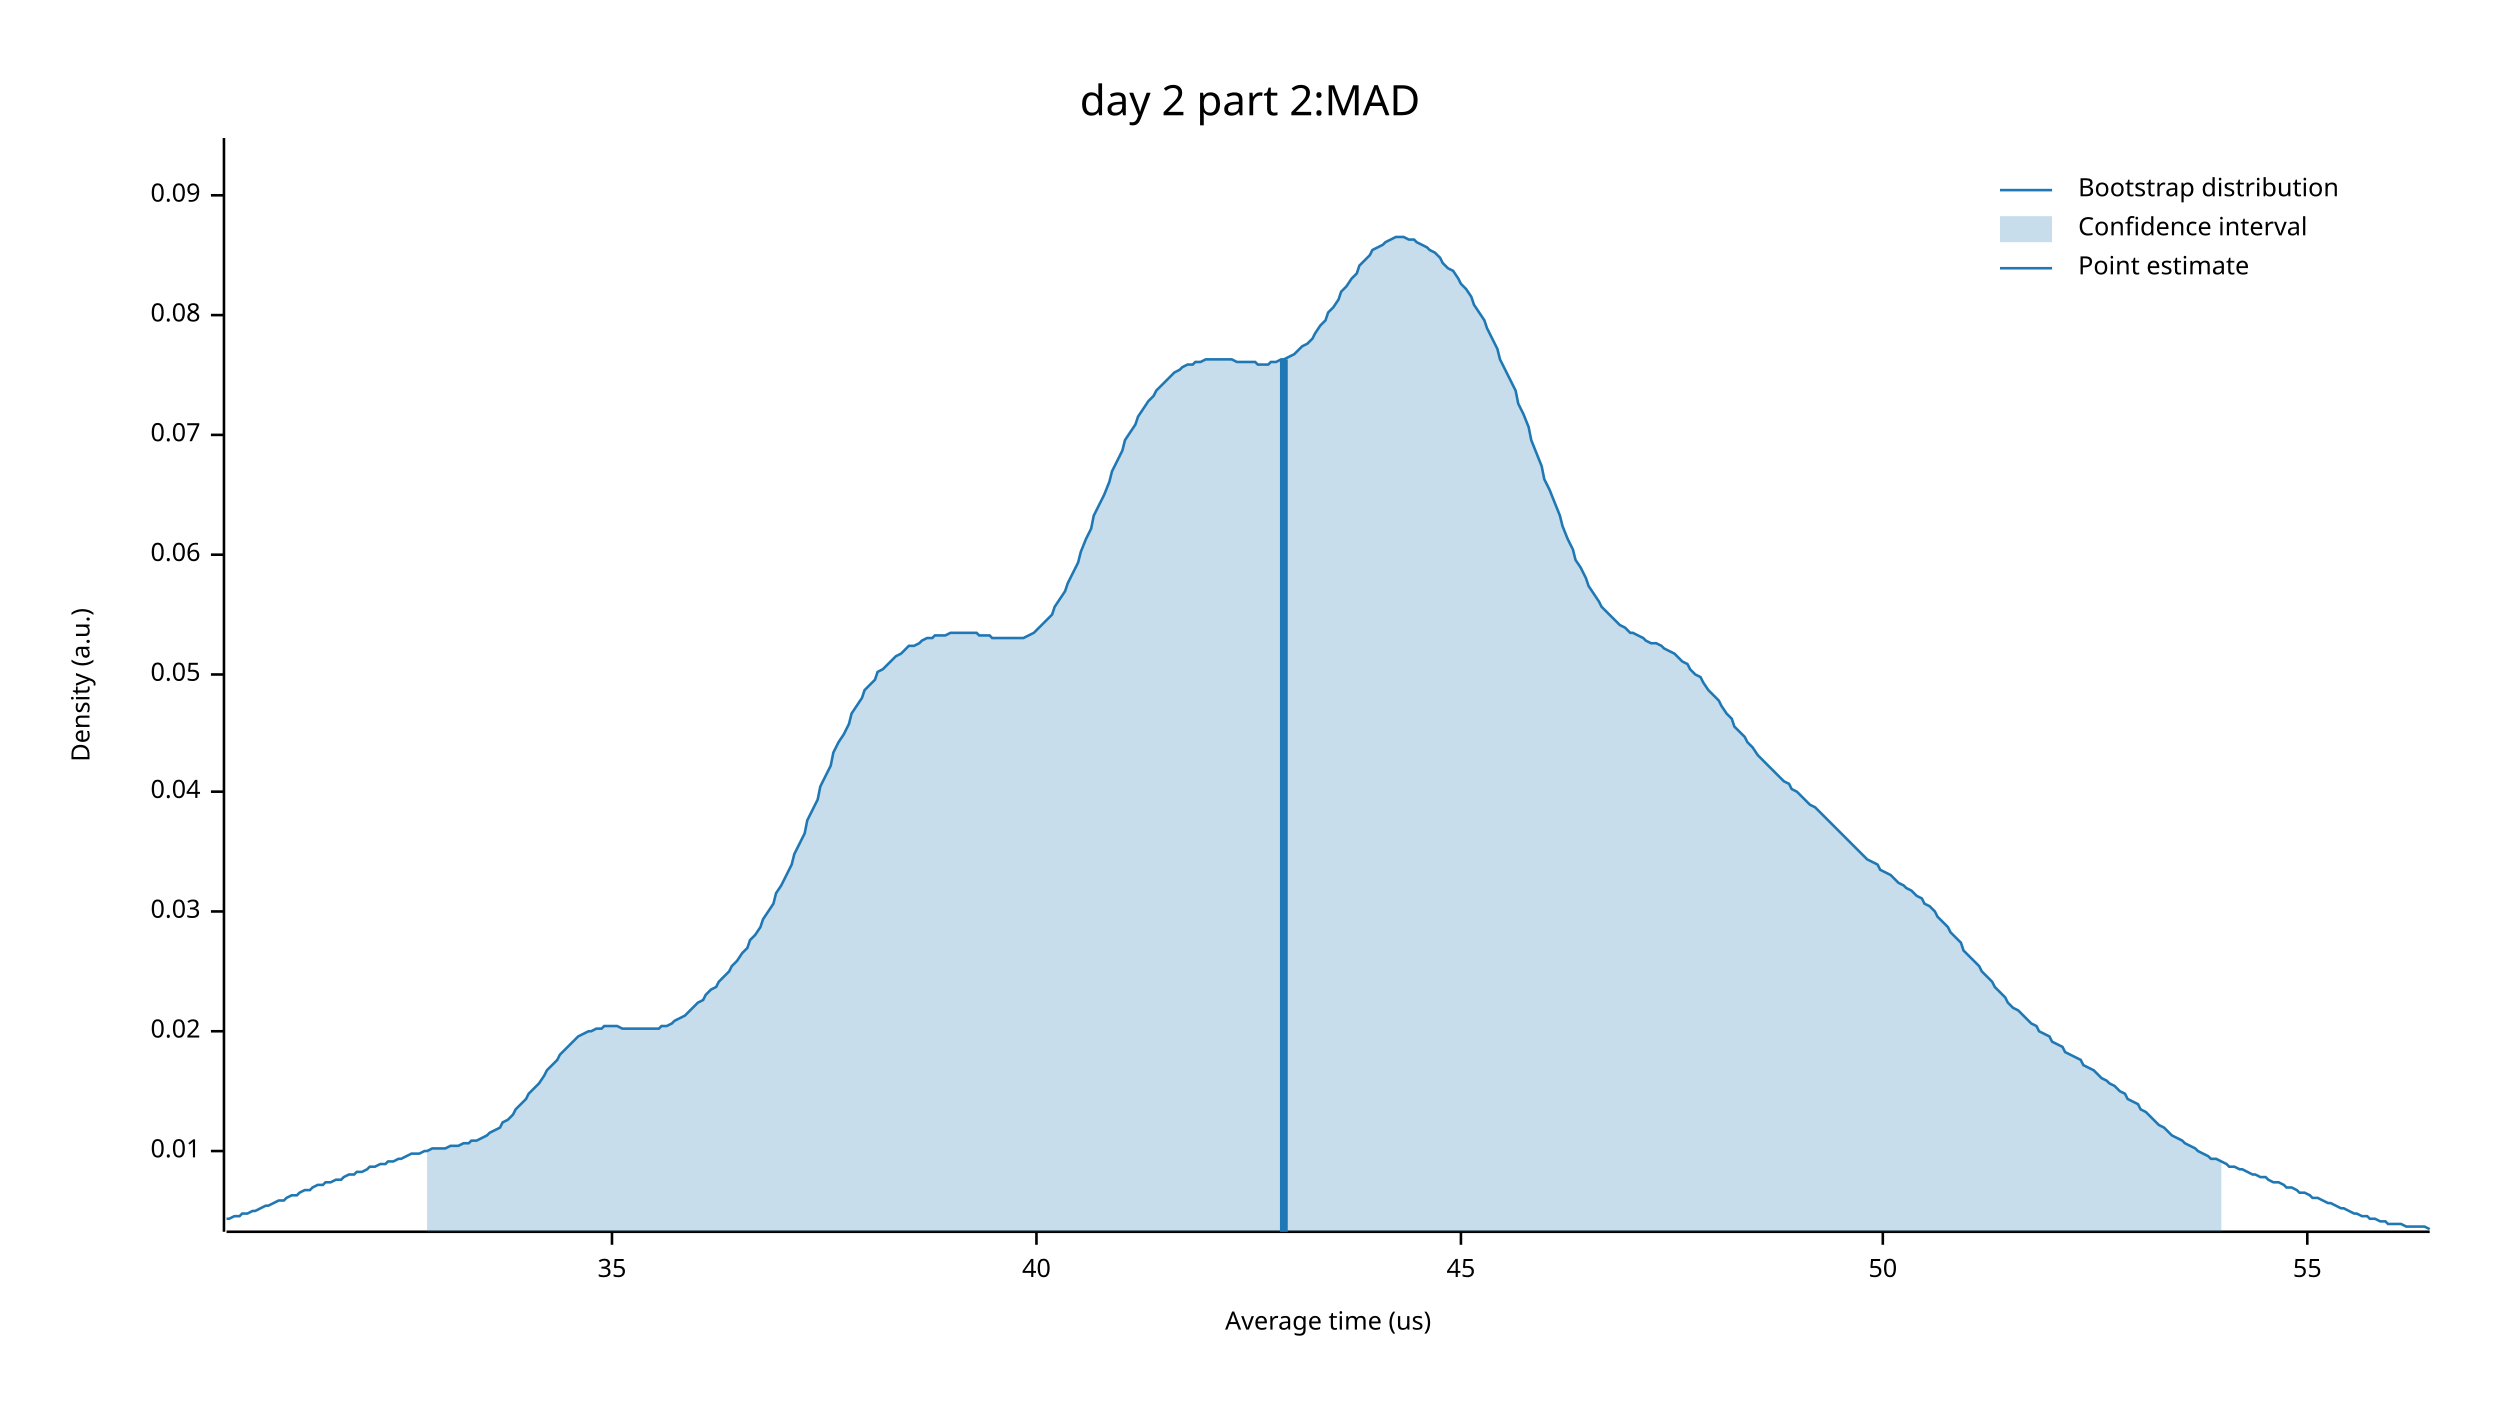
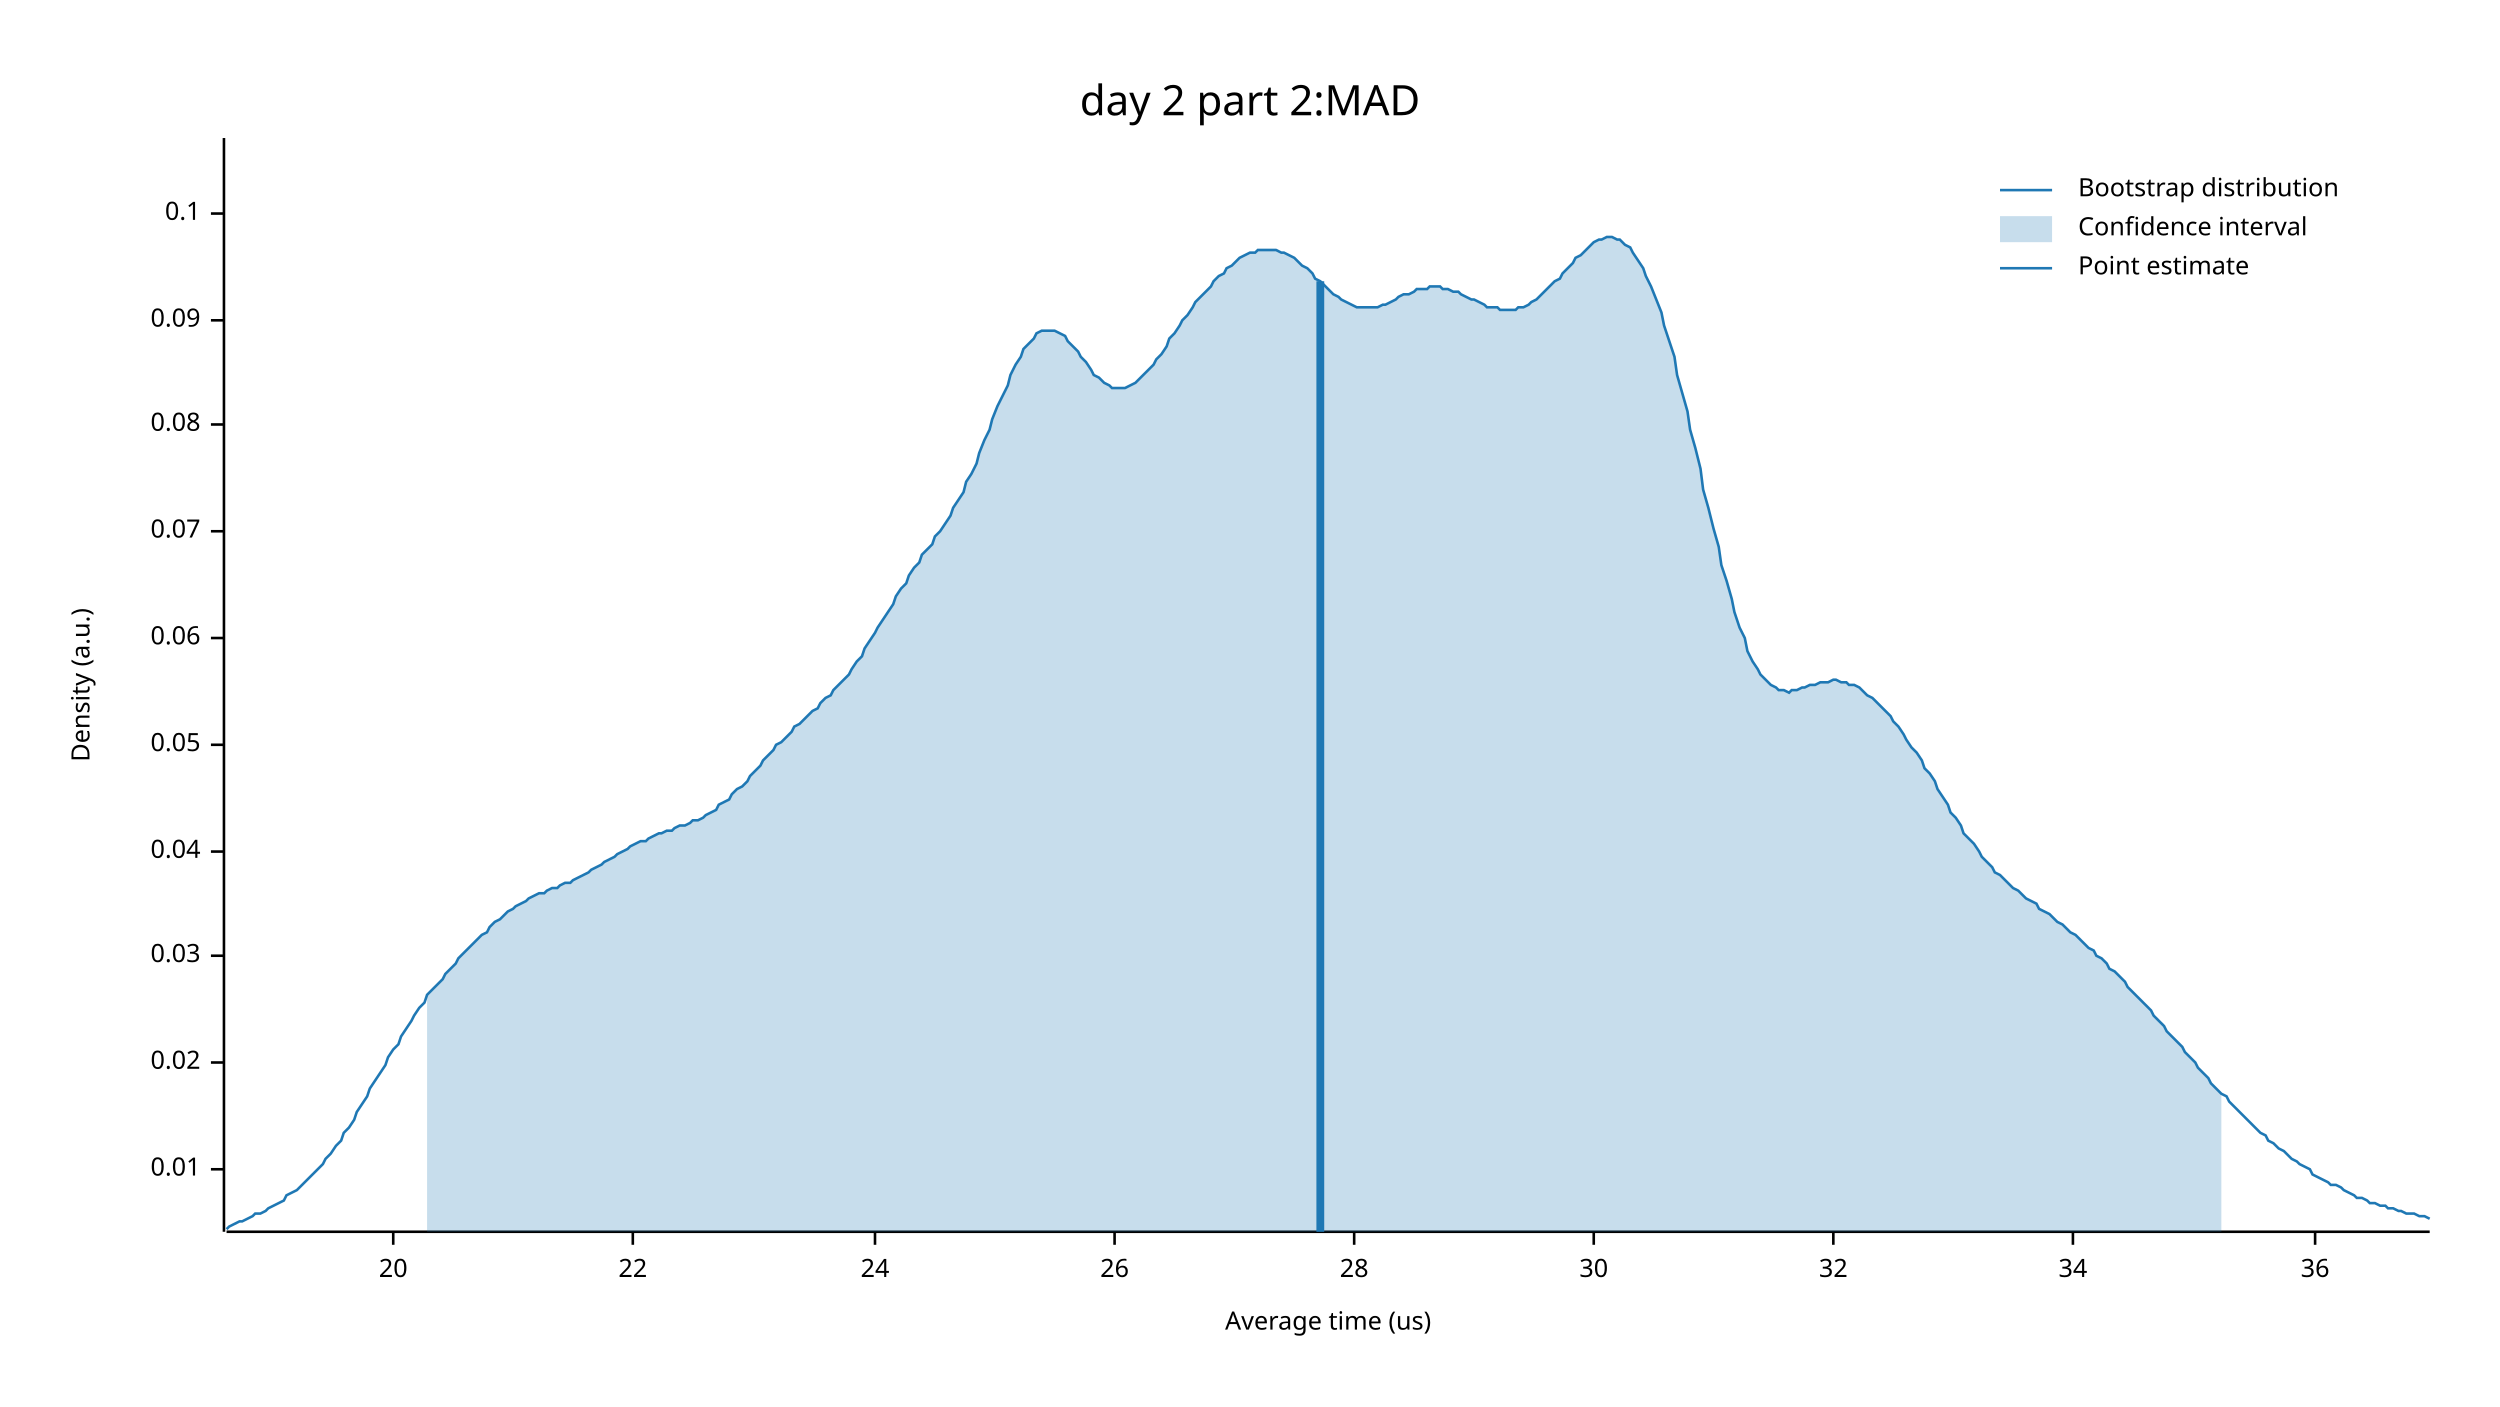
<svg xmlns="http://www.w3.org/2000/svg" width="960" height="540" viewBox="0 0 960 540">
  <text x="480" y="32" dy="0.76em" text-anchor="middle" font-family="sans-serif" font-size="16.129" opacity="1" fill="#000000">
day 2 part 2:MAD
</text>
  <text x="27" y="263" dy="0.76em" text-anchor="middle" font-family="sans-serif" font-size="9.677" opacity="1" fill="#000000" transform="rotate(270, 27, 263)">
Density (a.u.)
</text>
  <text x="510" y="513" dy="-0.5ex" text-anchor="middle" font-family="sans-serif" font-size="9.677" opacity="1" fill="#000000">
Average time (us)
</text>
  <polyline fill="none" opacity="1" stroke="#000000" stroke-width="1" points="86,53 86,473 " />
-   <text x="77" y="442" dy="0.5ex" text-anchor="end" font-family="sans-serif" font-size="9.677" opacity="1" fill="#000000">
+   <text x="77" y="449" dy="0.5ex" text-anchor="end" font-family="sans-serif" font-size="9.677" opacity="1" fill="#000000">
0.01
</text>
-   <polyline fill="none" opacity="1" stroke="#000000" stroke-width="1" points="81,442 86,442 " />
-   <text x="77" y="396" dy="0.5ex" text-anchor="end" font-family="sans-serif" font-size="9.677" opacity="1" fill="#000000">
+   <polyline fill="none" opacity="1" stroke="#000000" stroke-width="1" points="81,449 86,449 " />
+   <text x="77" y="408" dy="0.5ex" text-anchor="end" font-family="sans-serif" font-size="9.677" opacity="1" fill="#000000">
0.02
</text>
-   <polyline fill="none" opacity="1" stroke="#000000" stroke-width="1" points="81,396 86,396 " />
-   <text x="77" y="350" dy="0.5ex" text-anchor="end" font-family="sans-serif" font-size="9.677" opacity="1" fill="#000000">
+   <polyline fill="none" opacity="1" stroke="#000000" stroke-width="1" points="81,408 86,408 " />
+   <text x="77" y="367" dy="0.5ex" text-anchor="end" font-family="sans-serif" font-size="9.677" opacity="1" fill="#000000">
0.03
</text>
-   <polyline fill="none" opacity="1" stroke="#000000" stroke-width="1" points="81,350 86,350 " />
-   <text x="77" y="304" dy="0.5ex" text-anchor="end" font-family="sans-serif" font-size="9.677" opacity="1" fill="#000000">
+   <polyline fill="none" opacity="1" stroke="#000000" stroke-width="1" points="81,367 86,367 " />
+   <text x="77" y="327" dy="0.5ex" text-anchor="end" font-family="sans-serif" font-size="9.677" opacity="1" fill="#000000">
0.04
</text>
-   <polyline fill="none" opacity="1" stroke="#000000" stroke-width="1" points="81,304 86,304 " />
-   <text x="77" y="259" dy="0.5ex" text-anchor="end" font-family="sans-serif" font-size="9.677" opacity="1" fill="#000000">
+   <polyline fill="none" opacity="1" stroke="#000000" stroke-width="1" points="81,327 86,327 " />
+   <text x="77" y="286" dy="0.5ex" text-anchor="end" font-family="sans-serif" font-size="9.677" opacity="1" fill="#000000">
0.05
</text>
-   <polyline fill="none" opacity="1" stroke="#000000" stroke-width="1" points="81,259 86,259 " />
-   <text x="77" y="213" dy="0.5ex" text-anchor="end" font-family="sans-serif" font-size="9.677" opacity="1" fill="#000000">
+   <polyline fill="none" opacity="1" stroke="#000000" stroke-width="1" points="81,286 86,286 " />
+   <text x="77" y="245" dy="0.5ex" text-anchor="end" font-family="sans-serif" font-size="9.677" opacity="1" fill="#000000">
0.06
</text>
-   <polyline fill="none" opacity="1" stroke="#000000" stroke-width="1" points="81,213 86,213 " />
-   <text x="77" y="167" dy="0.5ex" text-anchor="end" font-family="sans-serif" font-size="9.677" opacity="1" fill="#000000">
+   <polyline fill="none" opacity="1" stroke="#000000" stroke-width="1" points="81,245 86,245 " />
+   <text x="77" y="204" dy="0.5ex" text-anchor="end" font-family="sans-serif" font-size="9.677" opacity="1" fill="#000000">
0.07
</text>
-   <polyline fill="none" opacity="1" stroke="#000000" stroke-width="1" points="81,167 86,167 " />
-   <text x="77" y="121" dy="0.5ex" text-anchor="end" font-family="sans-serif" font-size="9.677" opacity="1" fill="#000000">
+   <polyline fill="none" opacity="1" stroke="#000000" stroke-width="1" points="81,204 86,204 " />
+   <text x="77" y="163" dy="0.5ex" text-anchor="end" font-family="sans-serif" font-size="9.677" opacity="1" fill="#000000">
0.08
</text>
-   <polyline fill="none" opacity="1" stroke="#000000" stroke-width="1" points="81,121 86,121 " />
-   <text x="77" y="75" dy="0.5ex" text-anchor="end" font-family="sans-serif" font-size="9.677" opacity="1" fill="#000000">
+   <polyline fill="none" opacity="1" stroke="#000000" stroke-width="1" points="81,163 86,163 " />
+   <text x="77" y="123" dy="0.5ex" text-anchor="end" font-family="sans-serif" font-size="9.677" opacity="1" fill="#000000">
0.09
</text>
-   <polyline fill="none" opacity="1" stroke="#000000" stroke-width="1" points="81,75 86,75 " />
+   <polyline fill="none" opacity="1" stroke="#000000" stroke-width="1" points="81,123 86,123 " />
+   <text x="77" y="82" dy="0.5ex" text-anchor="end" font-family="sans-serif" font-size="9.677" opacity="1" fill="#000000">
+ 0.1
+ </text>
+   <polyline fill="none" opacity="1" stroke="#000000" stroke-width="1" points="81,82 86,82 " />
  <polyline fill="none" opacity="1" stroke="#000000" stroke-width="1" points="87,473 933,473 " />
-   <text x="235" y="483" dy="0.76em" text-anchor="middle" font-family="sans-serif" font-size="9.677" opacity="1" fill="#000000">
- 35
+   <text x="151" y="483" dy="0.76em" text-anchor="middle" font-family="sans-serif" font-size="9.677" opacity="1" fill="#000000">
+ 20
</text>
-   <polyline fill="none" opacity="1" stroke="#000000" stroke-width="1" points="235,473 235,478 " />
-   <text x="398" y="483" dy="0.76em" text-anchor="middle" font-family="sans-serif" font-size="9.677" opacity="1" fill="#000000">
- 40
+   <polyline fill="none" opacity="1" stroke="#000000" stroke-width="1" points="151,473 151,478 " />
+   <text x="243" y="483" dy="0.76em" text-anchor="middle" font-family="sans-serif" font-size="9.677" opacity="1" fill="#000000">
+ 22
</text>
-   <polyline fill="none" opacity="1" stroke="#000000" stroke-width="1" points="398,473 398,478 " />
-   <text x="561" y="483" dy="0.76em" text-anchor="middle" font-family="sans-serif" font-size="9.677" opacity="1" fill="#000000">
- 45
+   <polyline fill="none" opacity="1" stroke="#000000" stroke-width="1" points="243,473 243,478 " />
+   <text x="336" y="483" dy="0.76em" text-anchor="middle" font-family="sans-serif" font-size="9.677" opacity="1" fill="#000000">
+ 24
</text>
-   <polyline fill="none" opacity="1" stroke="#000000" stroke-width="1" points="561,473 561,478 " />
-   <text x="723" y="483" dy="0.76em" text-anchor="middle" font-family="sans-serif" font-size="9.677" opacity="1" fill="#000000">
- 50
+   <polyline fill="none" opacity="1" stroke="#000000" stroke-width="1" points="336,473 336,478 " />
+   <text x="428" y="483" dy="0.76em" text-anchor="middle" font-family="sans-serif" font-size="9.677" opacity="1" fill="#000000">
+ 26
</text>
-   <polyline fill="none" opacity="1" stroke="#000000" stroke-width="1" points="723,473 723,478 " />
-   <text x="886" y="483" dy="0.76em" text-anchor="middle" font-family="sans-serif" font-size="9.677" opacity="1" fill="#000000">
- 55
+   <polyline fill="none" opacity="1" stroke="#000000" stroke-width="1" points="428,473 428,478 " />
+   <text x="520" y="483" dy="0.76em" text-anchor="middle" font-family="sans-serif" font-size="9.677" opacity="1" fill="#000000">
+ 28
</text>
-   <polyline fill="none" opacity="1" stroke="#000000" stroke-width="1" points="886,473 886,478 " />
-   <polyline fill="none" opacity="1" stroke="#1F78B4" stroke-width="1" points="87,468 88,468 90,467 92,467 93,466 95,466 97,465 98,465 100,464 102,463 103,463 105,462 107,461 109,461 110,460 112,459 114,459 115,458 117,457 119,457 120,456 122,455 124,455 125,454 127,454 129,453 131,453 132,452 134,451 136,451 137,450 139,450 141,449 142,448 144,448 146,447 148,447 149,446 151,446 153,445 154,445 156,444 158,443 159,443 161,443 163,442 164,442 166,441 168,441 170,441 171,441 173,440 175,440 176,440 178,439 180,439 181,438 183,438 185,437 187,436 188,435 190,434 192,433 193,431 195,430 197,428 198,426 200,424 202,422 203,420 205,418 207,416 209,413 210,411 212,409 214,407 215,405 217,403 219,401 220,400 222,398 224,397 226,396 227,396 229,395 231,395 232,394 234,394 236,394 237,394 239,395 241,395 242,395 244,395 246,395 248,395 249,395 251,395 253,395 254,394 256,394 258,393 259,392 261,391 263,390 265,388 266,387 268,385 270,384 271,382 273,380 275,379 276,377 278,375 280,373 281,371 283,369 285,366 287,364 288,361 290,359 292,356 293,353 295,350 297,347 298,343 300,340 302,336 304,332 305,328 307,324 309,320 310,315 312,311 314,307 315,302 317,298 319,294 320,289 322,285 324,282 326,278 327,274 329,271 331,268 332,265 334,263 336,261 337,258 339,257 341,255 343,253 344,252 346,251 348,249 349,248 351,248 353,247 354,246 356,245 358,245 359,244 361,244 363,244 365,243 366,243 368,243 370,243 371,243 373,243 375,243 376,244 378,244 380,244 381,245 383,245 385,245 387,245 388,245 390,245 392,245 393,245 395,244 397,243 398,242 400,240 402,238 404,236 405,233 407,230 409,227 410,224 412,220 414,216 415,212 417,207 419,203 420,198 422,194 424,190 426,185 427,181 429,177 431,173 432,169 434,166 436,163 437,160 439,157 441,154 443,152 444,150 446,148 448,146 449,145 451,143 453,142 454,141 456,140 458,140 459,139 461,139 463,138 465,138 466,138 468,138 470,138 471,138 473,138 475,139 476,139 478,139 480,139 482,139 483,140 485,140 487,140 488,139 490,139 492,138 493,138 495,137 497,136 498,135 500,133 502,132 504,130 505,128 507,125 509,123 510,120 512,118 514,115 515,112 517,110 519,107 521,105 522,102 524,100 526,98 527,96 529,95 531,94 532,93 534,92 536,91 537,91 539,91 541,92 543,92 544,93 546,94 548,95 549,96 551,97 553,99 554,101 556,103 558,104 560,107 561,109 563,111 565,114 566,117 568,120 570,123 571,126 573,130 575,134 576,138 578,142 580,146 582,150 583,155 585,159 587,164 588,169 590,174 592,179 593,184 595,188 597,193 599,198 600,202 602,207 604,211 605,215 607,218 609,222 610,225 612,228 614,231 615,233 617,235 619,237 621,239 622,240 624,241 626,243 627,243 629,244 631,245 632,246 634,247 636,247 638,248 639,249 641,250 643,251 644,252 646,254 648,255 649,257 651,259 653,260 654,262 656,265 658,267 660,269 661,271 663,274 665,276 666,279 668,281 670,283 671,285 673,287 675,290 676,291 678,293 680,295 682,297 683,298 685,300 687,301 688,303 690,304 692,306 693,307 695,309 697,310 699,312 700,313 702,315 704,317 705,318 707,320 709,322 710,323 712,325 714,327 715,328 717,330 719,331 721,332 722,334 724,335 726,336 727,337 729,339 731,340 732,341 734,342 736,344 738,345 739,347 741,348 743,350 744,352 746,354 748,356 749,358 751,360 753,362 754,365 756,367 758,369 760,371 761,373 763,375 765,377 766,379 768,381 770,383 771,385 773,387 775,388 777,390 778,391 780,393 782,394 783,396 785,397 787,398 788,400 790,401 792,402 793,404 795,405 797,406 799,407 800,409 802,410 804,411 805,412 807,414 809,415 810,416 812,417 814,419 816,420 817,422 819,423 821,424 822,426 824,427 826,429 827,430 829,432 831,433 832,434 834,436 836,437 838,438 839,439 841,440 843,441 844,442 846,443 848,444 849,445 851,445 853,446 855,447 856,448 858,448 860,449 861,449 863,450 865,451 866,451 868,452 870,452 871,453 873,454 875,454 877,455 878,456 880,456 882,457 883,458 885,458 887,459 888,460 890,460 892,461 894,462 895,462 897,463 899,464 900,464 902,465 904,466 905,466 907,467 909,467 910,468 912,468 914,469 916,469 917,470 919,470 921,470 922,470 924,471 926,471 927,471 929,471 931,471 933,472 " />
-   <polygon opacity="0.25" fill="#1F78B4" points="164,442 166,441 168,441 170,441 171,441 173,440 175,440 176,440 178,439 180,439 181,438 183,438 185,437 187,436 188,435 190,434 192,433 193,431 195,430 197,428 198,426 200,424 202,422 203,420 205,418 207,416 209,413 210,411 212,409 214,407 215,405 217,403 219,401 220,400 222,398 224,397 226,396 227,396 229,395 231,395 232,394 234,394 236,394 237,394 239,395 241,395 242,395 244,395 246,395 248,395 249,395 251,395 253,395 254,394 256,394 258,393 259,392 261,391 263,390 265,388 266,387 268,385 270,384 271,382 273,380 275,379 276,377 278,375 280,373 281,371 283,369 285,366 287,364 288,361 290,359 292,356 293,353 295,350 297,347 298,343 300,340 302,336 304,332 305,328 307,324 309,320 310,315 312,311 314,307 315,302 317,298 319,294 320,289 322,285 324,282 326,278 327,274 329,271 331,268 332,265 334,263 336,261 337,258 339,257 341,255 343,253 344,252 346,251 348,249 349,248 351,248 353,247 354,246 356,245 358,245 359,244 361,244 363,244 365,243 366,243 368,243 370,243 371,243 373,243 375,243 376,244 378,244 380,244 381,245 383,245 385,245 387,245 388,245 390,245 392,245 393,245 395,244 397,243 398,242 400,240 402,238 404,236 405,233 407,230 409,227 410,224 412,220 414,216 415,212 417,207 419,203 420,198 422,194 424,190 426,185 427,181 429,177 431,173 432,169 434,166 436,163 437,160 439,157 441,154 443,152 444,150 446,148 448,146 449,145 451,143 453,142 454,141 456,140 458,140 459,139 461,139 463,138 465,138 466,138 468,138 470,138 471,138 473,138 475,139 476,139 478,139 480,139 482,139 483,140 485,140 487,140 488,139 490,139 492,138 493,138 495,137 497,136 498,135 500,133 502,132 504,130 505,128 507,125 509,123 510,120 512,118 514,115 515,112 517,110 519,107 521,105 522,102 524,100 526,98 527,96 529,95 531,94 532,93 534,92 536,91 537,91 539,91 541,92 543,92 544,93 546,94 548,95 549,96 551,97 553,99 554,101 556,103 558,104 560,107 561,109 563,111 565,114 566,117 568,120 570,123 571,126 573,130 575,134 576,138 578,142 580,146 582,150 583,155 585,159 587,164 588,169 590,174 592,179 593,184 595,188 597,193 599,198 600,202 602,207 604,211 605,215 607,218 609,222 610,225 612,228 614,231 615,233 617,235 619,237 621,239 622,240 624,241 626,243 627,243 629,244 631,245 632,246 634,247 636,247 638,248 639,249 641,250 643,251 644,252 646,254 648,255 649,257 651,259 653,260 654,262 656,265 658,267 660,269 661,271 663,274 665,276 666,279 668,281 670,283 671,285 673,287 675,290 676,291 678,293 680,295 682,297 683,298 685,300 687,301 688,303 690,304 692,306 693,307 695,309 697,310 699,312 700,313 702,315 704,317 705,318 707,320 709,322 710,323 712,325 714,327 715,328 717,330 719,331 721,332 722,334 724,335 726,336 727,337 729,339 731,340 732,341 734,342 736,344 738,345 739,347 741,348 743,350 744,352 746,354 748,356 749,358 751,360 753,362 754,365 756,367 758,369 760,371 761,373 763,375 765,377 766,379 768,381 770,383 771,385 773,387 775,388 777,390 778,391 780,393 782,394 783,396 785,397 787,398 788,400 790,401 792,402 793,404 795,405 797,406 799,407 800,409 802,410 804,411 805,412 807,414 809,415 810,416 812,417 814,419 816,420 817,422 819,423 821,424 822,426 824,427 826,429 827,430 829,432 831,433 832,434 834,436 836,437 838,438 839,439 841,440 843,441 844,442 846,443 848,444 849,445 851,445 853,446 853,473 164,473 " />
-   <polyline fill="none" opacity="1" stroke="#1F78B4" stroke-width="3" points="493,473 493,138 " />
+   <polyline fill="none" opacity="1" stroke="#000000" stroke-width="1" points="520,473 520,478 " />
+   <text x="612" y="483" dy="0.76em" text-anchor="middle" font-family="sans-serif" font-size="9.677" opacity="1" fill="#000000">
+ 30
+ </text>
+   <polyline fill="none" opacity="1" stroke="#000000" stroke-width="1" points="612,473 612,478 " />
+   <text x="704" y="483" dy="0.76em" text-anchor="middle" font-family="sans-serif" font-size="9.677" opacity="1" fill="#000000">
+ 32
+ </text>
+   <polyline fill="none" opacity="1" stroke="#000000" stroke-width="1" points="704,473 704,478 " />
+   <text x="796" y="483" dy="0.76em" text-anchor="middle" font-family="sans-serif" font-size="9.677" opacity="1" fill="#000000">
+ 34
+ </text>
+   <polyline fill="none" opacity="1" stroke="#000000" stroke-width="1" points="796,473 796,478 " />
+   <text x="889" y="483" dy="0.76em" text-anchor="middle" font-family="sans-serif" font-size="9.677" opacity="1" fill="#000000">
+ 36
+ </text>
+   <polyline fill="none" opacity="1" stroke="#000000" stroke-width="1" points="889,473 889,478 " />
+   <polyline fill="none" opacity="1" stroke="#1F78B4" stroke-width="1" points="87,472 88,471 90,470 92,469 93,469 95,468 97,467 98,466 100,466 102,465 103,464 105,463 107,462 109,461 110,459 112,458 114,457 115,456 117,454 119,452 120,451 122,449 124,447 125,445 127,443 129,440 131,438 132,435 134,433 136,430 137,427 139,424 141,421 142,418 144,415 146,412 148,409 149,406 151,403 153,401 154,398 156,395 158,392 159,390 161,387 163,385 164,382 166,380 168,378 170,376 171,374 173,372 175,370 176,368 178,366 180,364 181,363 183,361 185,359 187,358 188,356 190,354 192,353 193,352 195,350 197,349 198,348 200,347 202,346 203,345 205,344 207,343 209,343 210,342 212,341 214,341 215,340 217,339 219,339 220,338 222,337 224,336 226,335 227,334 229,333 231,332 232,331 234,330 236,329 237,328 239,327 241,326 242,325 244,324 246,323 248,323 249,322 251,321 253,320 254,320 256,319 258,319 259,318 261,317 263,317 265,316 266,315 268,315 270,314 271,313 273,312 275,311 276,309 278,308 280,307 281,305 283,303 285,302 287,300 288,298 290,296 292,294 293,292 295,290 297,288 298,286 300,285 302,283 304,281 305,279 307,278 309,276 310,275 312,273 314,272 315,270 317,268 319,267 320,265 322,263 324,261 326,259 327,257 329,254 331,252 332,249 334,246 336,243 337,241 339,238 341,235 343,232 344,229 346,226 348,224 349,221 351,218 353,216 354,213 356,211 358,209 359,206 361,204 363,201 365,198 366,195 368,192 370,189 371,185 373,182 375,178 376,174 378,169 380,165 381,161 383,156 385,152 387,148 388,144 390,140 392,137 393,134 395,132 397,130 398,128 400,127 402,127 404,127 405,127 407,128 409,129 410,131 412,133 414,135 415,137 417,139 419,142 420,144 422,145 424,147 426,148 427,149 429,149 431,149 432,149 434,148 436,147 437,146 439,144 441,142 443,140 444,138 446,136 448,133 449,130 451,128 453,125 454,123 456,121 458,118 459,116 461,114 463,112 465,110 466,108 468,106 470,105 471,103 473,102 475,100 476,99 478,98 480,97 482,97 483,96 485,96 487,96 488,96 490,96 492,97 493,97 495,98 497,99 498,100 500,102 502,103 504,105 505,107 507,108 509,110 510,111 512,113 514,114 515,115 517,116 519,117 521,118 522,118 524,118 526,118 527,118 529,118 531,117 532,117 534,116 536,115 537,114 539,113 541,113 543,112 544,111 546,111 548,111 549,110 551,110 553,110 554,111 556,111 558,112 560,112 561,113 563,114 565,115 566,115 568,116 570,117 571,118 573,118 575,118 576,119 578,119 580,119 582,119 583,118 585,118 587,117 588,116 590,115 592,113 593,112 595,110 597,108 599,107 600,105 602,103 604,101 605,99 607,98 609,96 610,95 612,93 614,92 615,92 617,91 619,91 621,92 622,92 624,94 626,95 627,97 629,100 631,103 632,106 634,110 636,115 638,120 639,125 641,131 643,137 644,144 646,151 648,158 649,165 651,172 653,180 654,188 656,195 658,203 660,210 661,217 663,223 665,230 666,235 668,241 670,245 671,250 673,254 675,257 676,259 678,261 680,263 682,264 683,265 685,265 687,266 688,265 690,265 692,264 693,264 695,263 697,263 699,262 700,262 702,262 704,261 705,261 707,262 709,262 710,263 712,263 714,264 715,265 717,267 719,268 721,270 722,271 724,273 726,275 727,277 729,279 731,282 732,284 734,287 736,289 738,292 739,295 741,297 743,300 744,303 746,306 748,309 749,312 751,314 753,317 754,320 756,322 758,324 760,327 761,329 763,331 765,333 766,335 768,336 770,338 771,339 773,341 775,342 777,344 778,345 780,346 782,347 783,349 785,350 787,351 788,352 790,354 792,355 793,356 795,358 797,359 799,361 800,362 802,364 804,365 805,367 807,368 809,370 810,372 812,373 814,375 816,377 817,379 819,381 821,383 822,384 824,386 826,388 827,390 829,392 831,394 832,396 834,398 836,400 838,402 839,404 841,406 843,408 844,410 846,412 848,414 849,416 851,418 853,420 855,421 856,423 858,425 860,427 861,428 863,430 865,432 866,433 868,435 870,436 871,438 873,439 875,441 877,442 878,443 880,445 882,446 883,447 885,448 887,449 888,451 890,452 892,453 894,454 895,455 897,455 899,456 900,457 902,458 904,459 905,460 907,460 909,461 910,462 912,462 914,463 916,463 917,464 919,464 921,465 922,465 924,466 926,466 927,466 929,467 931,467 933,468 " />
+   <polygon opacity="0.25" fill="#1F78B4" points="164,382 166,380 168,378 170,376 171,374 173,372 175,370 176,368 178,366 180,364 181,363 183,361 185,359 187,358 188,356 190,354 192,353 193,352 195,350 197,349 198,348 200,347 202,346 203,345 205,344 207,343 209,343 210,342 212,341 214,341 215,340 217,339 219,339 220,338 222,337 224,336 226,335 227,334 229,333 231,332 232,331 234,330 236,329 237,328 239,327 241,326 242,325 244,324 246,323 248,323 249,322 251,321 253,320 254,320 256,319 258,319 259,318 261,317 263,317 265,316 266,315 268,315 270,314 271,313 273,312 275,311 276,309 278,308 280,307 281,305 283,303 285,302 287,300 288,298 290,296 292,294 293,292 295,290 297,288 298,286 300,285 302,283 304,281 305,279 307,278 309,276 310,275 312,273 314,272 315,270 317,268 319,267 320,265 322,263 324,261 326,259 327,257 329,254 331,252 332,249 334,246 336,243 337,241 339,238 341,235 343,232 344,229 346,226 348,224 349,221 351,218 353,216 354,213 356,211 358,209 359,206 361,204 363,201 365,198 366,195 368,192 370,189 371,185 373,182 375,178 376,174 378,169 380,165 381,161 383,156 385,152 387,148 388,144 390,140 392,137 393,134 395,132 397,130 398,128 400,127 402,127 404,127 405,127 407,128 409,129 410,131 412,133 414,135 415,137 417,139 419,142 420,144 422,145 424,147 426,148 427,149 429,149 431,149 432,149 434,148 436,147 437,146 439,144 441,142 443,140 444,138 446,136 448,133 449,130 451,128 453,125 454,123 456,121 458,118 459,116 461,114 463,112 465,110 466,108 468,106 470,105 471,103 473,102 475,100 476,99 478,98 480,97 482,97 483,96 485,96 487,96 488,96 490,96 492,97 493,97 495,98 497,99 498,100 500,102 502,103 504,105 505,107 507,108 509,110 510,111 512,113 514,114 515,115 517,116 519,117 521,118 522,118 524,118 526,118 527,118 529,118 531,117 532,117 534,116 536,115 537,114 539,113 541,113 543,112 544,111 546,111 548,111 549,110 551,110 553,110 554,111 556,111 558,112 560,112 561,113 563,114 565,115 566,115 568,116 570,117 571,118 573,118 575,118 576,119 578,119 580,119 582,119 583,118 585,118 587,117 588,116 590,115 592,113 593,112 595,110 597,108 599,107 600,105 602,103 604,101 605,99 607,98 609,96 610,95 612,93 614,92 615,92 617,91 619,91 621,92 622,92 624,94 626,95 627,97 629,100 631,103 632,106 634,110 636,115 638,120 639,125 641,131 643,137 644,144 646,151 648,158 649,165 651,172 653,180 654,188 656,195 658,203 660,210 661,217 663,223 665,230 666,235 668,241 670,245 671,250 673,254 675,257 676,259 678,261 680,263 682,264 683,265 685,265 687,266 688,265 690,265 692,264 693,264 695,263 697,263 699,262 700,262 702,262 704,261 705,261 707,262 709,262 710,263 712,263 714,264 715,265 717,267 719,268 721,270 722,271 724,273 726,275 727,277 729,279 731,282 732,284 734,287 736,289 738,292 739,295 741,297 743,300 744,303 746,306 748,309 749,312 751,314 753,317 754,320 756,322 758,324 760,327 761,329 763,331 765,333 766,335 768,336 770,338 771,339 773,341 775,342 777,344 778,345 780,346 782,347 783,349 785,350 787,351 788,352 790,354 792,355 793,356 795,358 797,359 799,361 800,362 802,364 804,365 805,367 807,368 809,370 810,372 812,373 814,375 816,377 817,379 819,381 821,383 822,384 824,386 826,388 827,390 829,392 831,394 832,396 834,398 836,400 838,402 839,404 841,406 843,408 844,410 846,412 848,414 849,416 851,418 853,420 853,473 164,473 " />
+   <polyline fill="none" opacity="1" stroke="#1F78B4" stroke-width="3" points="507,473 507,108 " />
  <text x="798" y="68" dy="0.76em" text-anchor="start" font-family="sans-serif" font-size="9.677" opacity="1" fill="#000000">
Bootstrap distribution
</text>
  <text x="798" y="83" dy="0.76em" text-anchor="start" font-family="sans-serif" font-size="9.677" opacity="1" fill="#000000">
Confidence interval
</text>
  <text x="798" y="98" dy="0.76em" text-anchor="start" font-family="sans-serif" font-size="9.677" opacity="1" fill="#000000">
Point estimate
</text>
  <polyline fill="none" opacity="1" stroke="#1F78B4" stroke-width="1" points="768,73 788,73 " />
  <rect x="768" y="83" width="20" height="10" opacity="0.25" fill="#1F78B4" stroke="none" />
  <polyline fill="none" opacity="1" stroke="#1F78B4" stroke-width="1" points="768,103 788,103 " />
</svg>
